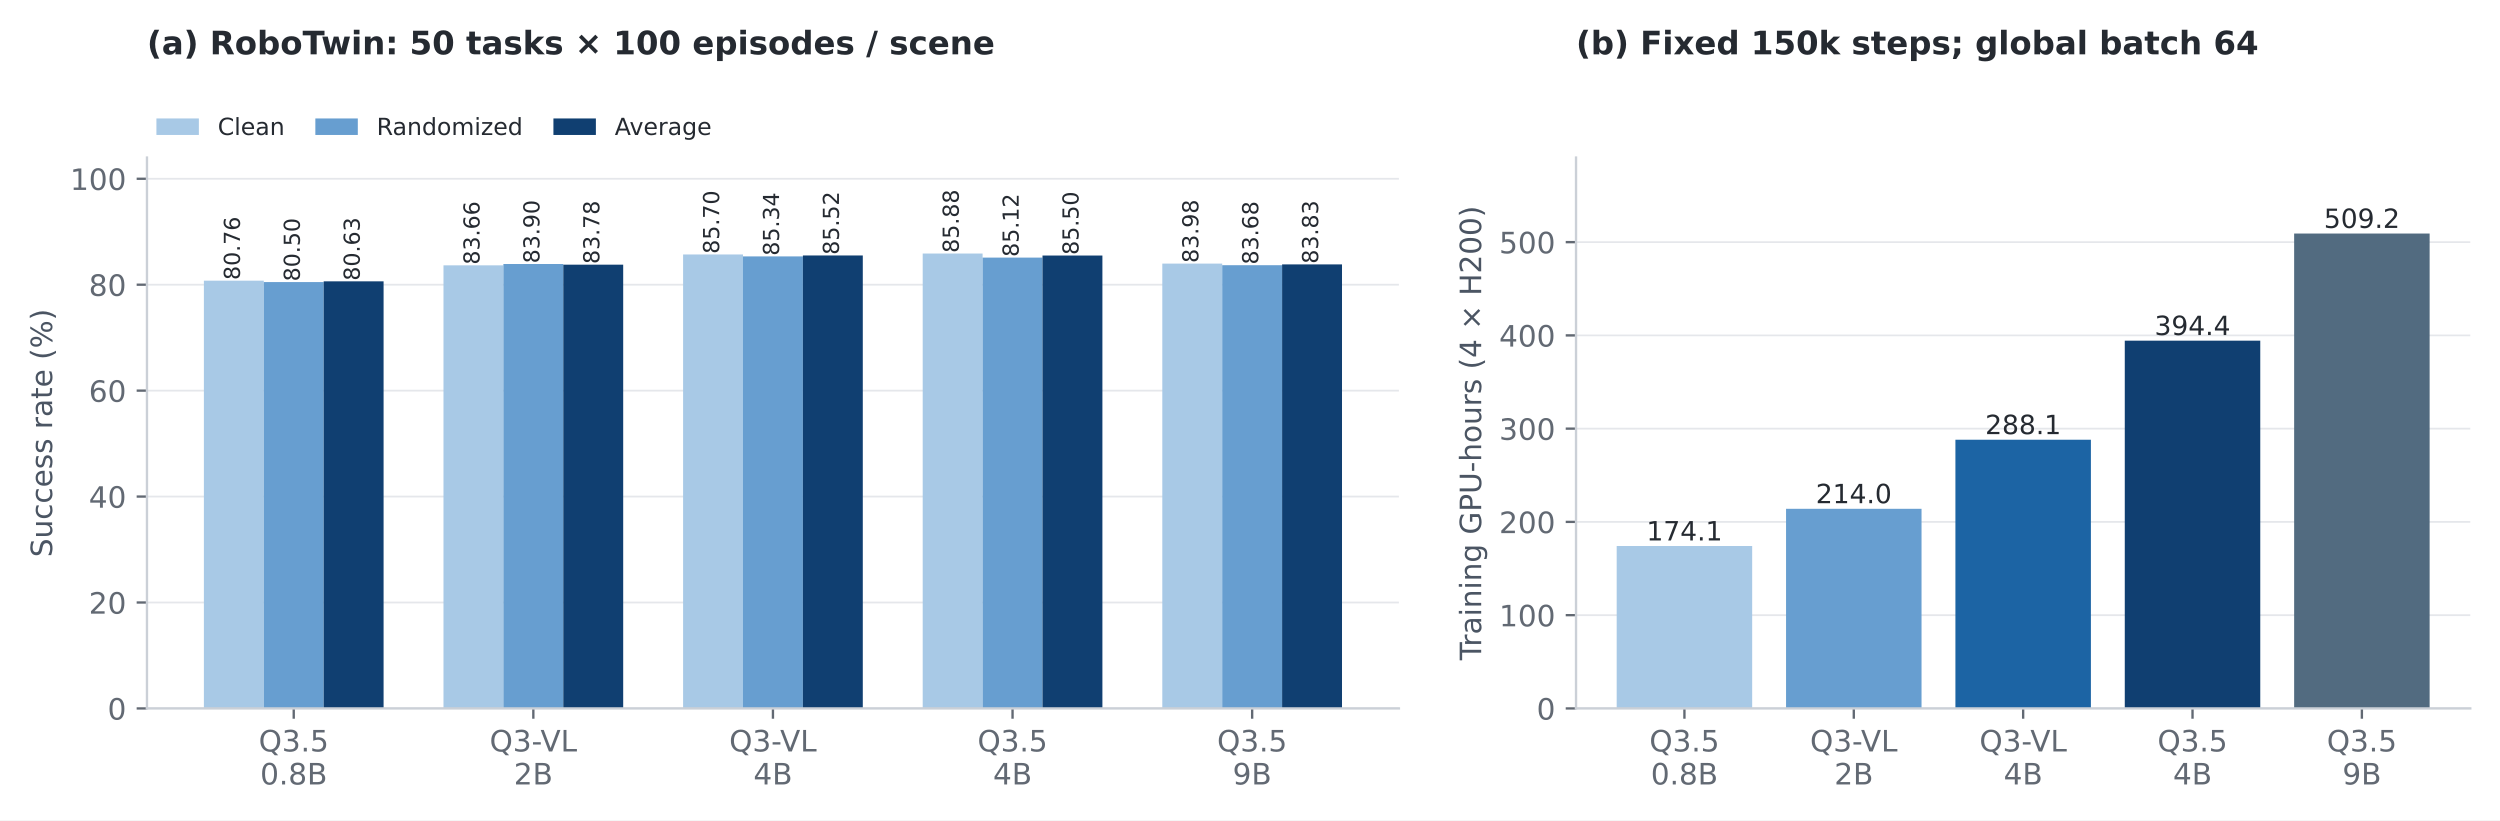
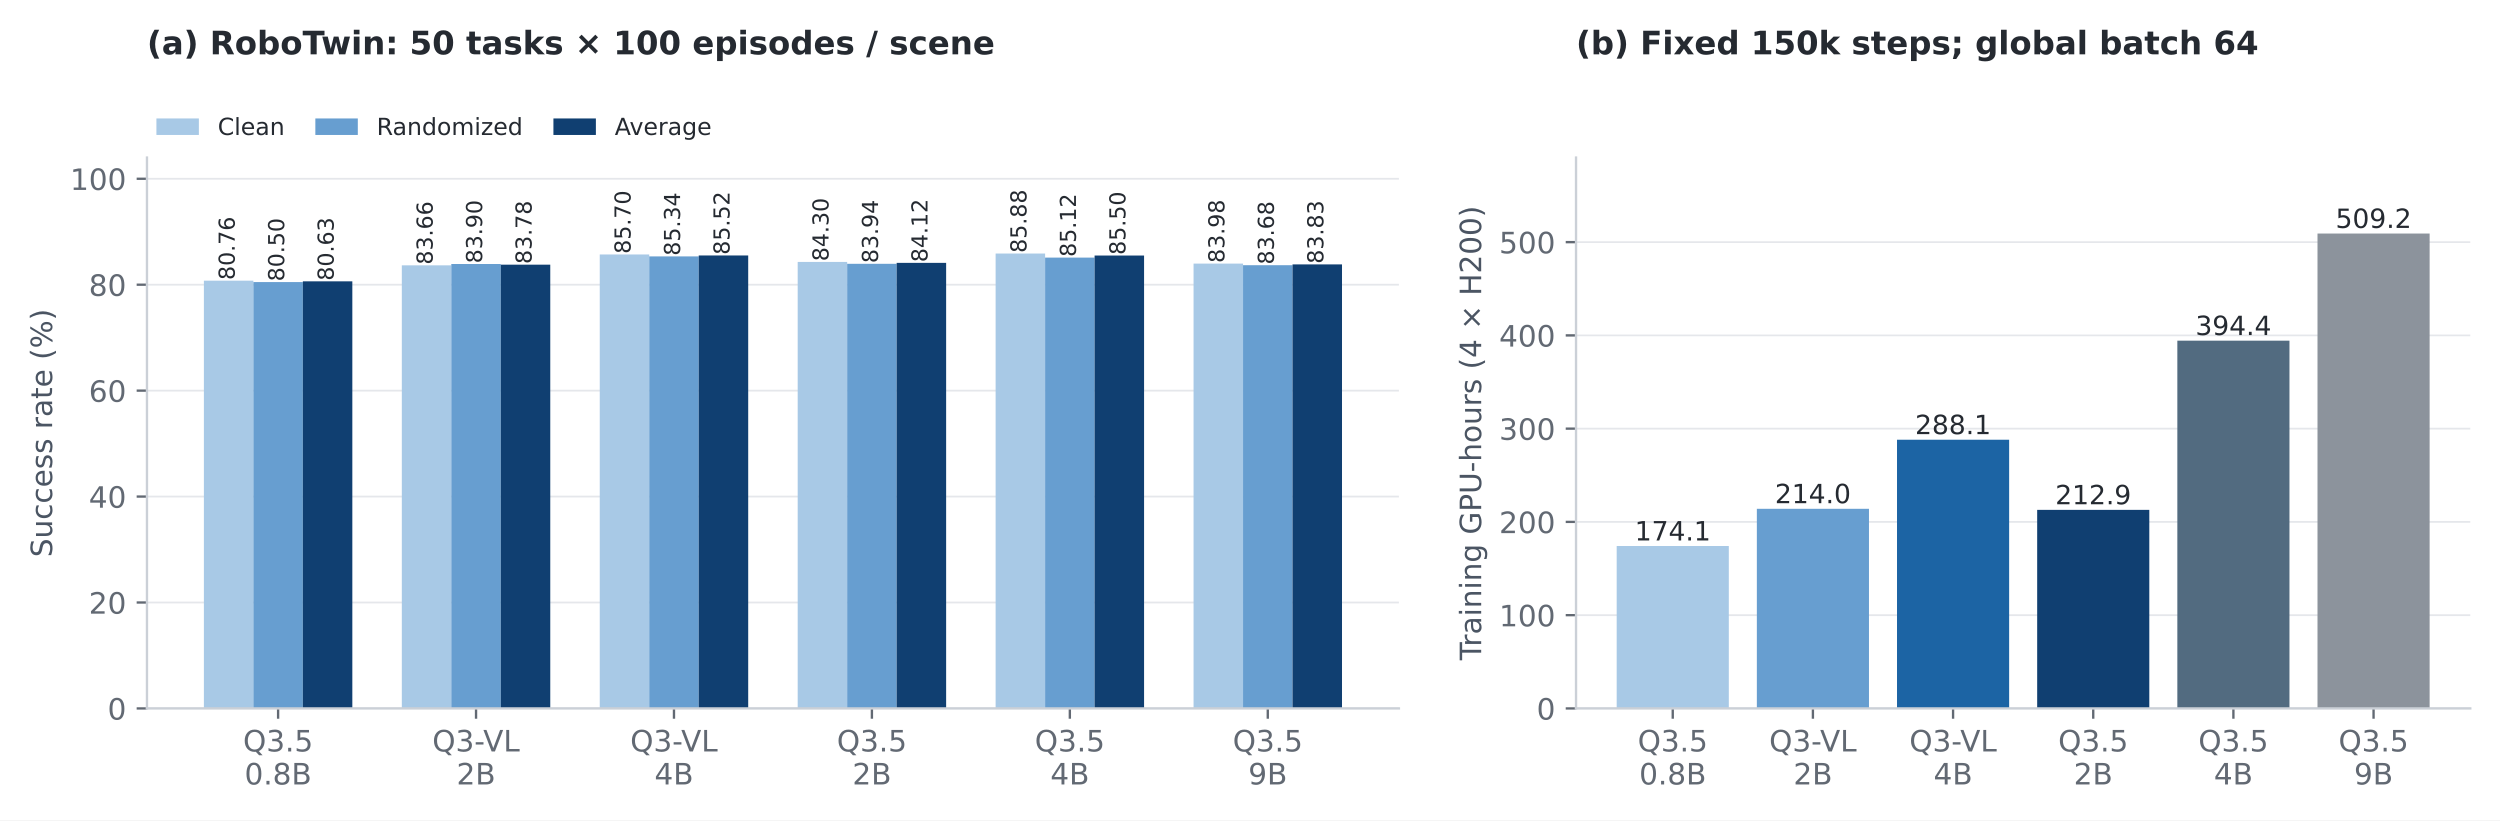
<svg xmlns="http://www.w3.org/2000/svg" xmlns:xlink="http://www.w3.org/1999/xlink" width="847.856pt" height="278.21pt" viewBox="0 0 847.856 278.21" version="1.1">
  <defs>
    <style type="text/css">*{stroke-linejoin: round; stroke-linecap: butt}</style>
  </defs>
  <g id="figure_1">
    <g id="patch_1">
-       <path d="M 0 278.21  L 847.856 278.21  L 847.856 0  L 0 0  z " style="fill: #ffffff" />
+       <path d="M 0 278.21 L 847.856 278.21 L 847.856 0 L 0 0 z " style="fill: #ffffff" />
    </g>
    <g id="axes_1">
      <g id="patch_2">
-         <path d="M 49.846 240.254  L 474.431 240.254  L 474.431 53.438  L 49.846 53.438  z " style="fill: #ffffff" />
+         <path d="M 49.846 240.254 L 474.431 240.254 L 474.431 53.438 L 49.846 53.438 z " style="fill: #ffffff" />
      </g>
      <g id="matplotlib.axis_1">
        <g id="xtick_1">
          <g id="line2d_1">
            <defs>
-               <path id="m35f624a829" d="M 0 0  L 0 3.5  " style="stroke: #626973; stroke-width: 0.8" />
+               <path id="m512ecbf3f8" d="M 0 0 L 0 3.5 " style="stroke: #626973; stroke-width: 0.8" />
            </defs>
            <g>
-               <use xlink:href="#m35f624a829" x="99.618" y="240.254" style="fill: #626973; stroke: #626973; stroke-width: 0.8" />
+               <use xlink:href="#m512ecbf3f8" x="94.318" y="240.254" style="fill: #626973; stroke: #626973; stroke-width: 0.8" />
            </g>
          </g>
          <g id="text_1">
-             <text style="font-size: 10px; font-family: 'DejaVu Sans'; fill: #626973" transform="translate(87.73005 254.8527)">Q3.5</text>
-             <text style="font-size: 10px; font-family: 'DejaVu Sans'; fill: #626973" transform="translate(88.23552 266.0505)">0.8B</text>
+             <text style="font-size: 10px; font-family: 'DejaVu Sans'; fill: #626973" transform="translate(82.43047 254.8527)">Q3.5</text>
+             <text style="font-size: 10px; font-family: 'DejaVu Sans'; fill: #626973" transform="translate(82.93594 266.0505)">0.8B</text>
          </g>
        </g>
        <g id="xtick_2">
          <g id="line2d_2">
            <g>
-               <use xlink:href="#m35f624a829" x="180.878" y="240.254" style="fill: #626973; stroke: #626973; stroke-width: 0.8" />
+               <use xlink:href="#m512ecbf3f8" x="161.446" y="240.254" style="fill: #626973; stroke: #626973; stroke-width: 0.8" />
            </g>
          </g>
          <g id="text_2">
-             <text style="font-size: 10px; font-family: 'DejaVu Sans'; fill: #626973" transform="translate(166.0442 254.8527)">Q3-VL</text>
-             <text style="font-size: 10px; font-family: 'DejaVu Sans'; fill: #626973" transform="translate(174.2661 266.0505)">2B</text>
+             <text style="font-size: 10px; font-family: 'DejaVu Sans'; fill: #626973" transform="translate(146.6124 254.8527)">Q3-VL</text>
+             <text style="font-size: 10px; font-family: 'DejaVu Sans'; fill: #626973" transform="translate(154.8343 266.0505)">2B</text>
          </g>
        </g>
        <g id="xtick_3">
          <g id="line2d_3">
            <g>
-               <use xlink:href="#m35f624a829" x="262.138" y="240.254" style="fill: #626973; stroke: #626973; stroke-width: 0.8" />
+               <use xlink:href="#m512ecbf3f8" x="228.574" y="240.254" style="fill: #626973; stroke: #626973; stroke-width: 0.8" />
            </g>
          </g>
          <g id="text_3">
-             <text style="font-size: 10px; font-family: 'DejaVu Sans'; fill: #626973" transform="translate(247.3045 254.8527)">Q3-VL</text>
-             <text style="font-size: 10px; font-family: 'DejaVu Sans'; fill: #626973" transform="translate(255.5264 266.0505)">4B</text>
+             <text style="font-size: 10px; font-family: 'DejaVu Sans'; fill: #626973" transform="translate(213.7405 254.8527)">Q3-VL</text>
+             <text style="font-size: 10px; font-family: 'DejaVu Sans'; fill: #626973" transform="translate(221.9624 266.0505)">4B</text>
          </g>
        </g>
        <g id="xtick_4">
          <g id="line2d_4">
            <g>
-               <use xlink:href="#m35f624a829" x="343.398" y="240.254" style="fill: #626973; stroke: #626973; stroke-width: 0.8" />
+               <use xlink:href="#m512ecbf3f8" x="295.702" y="240.254" style="fill: #626973; stroke: #626973; stroke-width: 0.8" />
            </g>
          </g>
          <g id="text_4">
-             <text style="font-size: 10px; font-family: 'DejaVu Sans'; fill: #626973" transform="translate(331.5109 254.8527)">Q3.5</text>
-             <text style="font-size: 10px; font-family: 'DejaVu Sans'; fill: #626973" transform="translate(336.7867 266.0505)">4B</text>
+             <text style="font-size: 10px; font-family: 'DejaVu Sans'; fill: #626973" transform="translate(283.8147 254.8527)">Q3.5</text>
+             <text style="font-size: 10px; font-family: 'DejaVu Sans'; fill: #626973" transform="translate(289.0904 266.0505)">2B</text>
          </g>
        </g>
        <g id="xtick_5">
          <g id="line2d_5">
            <g>
-               <use xlink:href="#m35f624a829" x="424.659" y="240.254" style="fill: #626973; stroke: #626973; stroke-width: 0.8" />
+               <use xlink:href="#m512ecbf3f8" x="362.83" y="240.254" style="fill: #626973; stroke: #626973; stroke-width: 0.8" />
            </g>
          </g>
          <g id="text_5">
-             <text style="font-size: 10px; font-family: 'DejaVu Sans'; fill: #626973" transform="translate(412.7712 254.8527)">Q3.5</text>
-             <text style="font-size: 10px; font-family: 'DejaVu Sans'; fill: #626973" transform="translate(418.047 266.0505)">9B</text>
+             <text style="font-size: 10px; font-family: 'DejaVu Sans'; fill: #626973" transform="translate(350.9427 254.8527)">Q3.5</text>
+             <text style="font-size: 10px; font-family: 'DejaVu Sans'; fill: #626973" transform="translate(356.2185 266.0505)">4B</text>
+           </g>
+         </g>
+         <g id="xtick_6">
+           <g id="line2d_6">
+             <g>
+               <use xlink:href="#m512ecbf3f8" x="429.958" y="240.254" style="fill: #626973; stroke: #626973; stroke-width: 0.8" />
+             </g>
+           </g>
+           <g id="text_6">
+             <text style="font-size: 10px; font-family: 'DejaVu Sans'; fill: #626973" transform="translate(418.0708 254.8527)">Q3.5</text>
+             <text style="font-size: 10px; font-family: 'DejaVu Sans'; fill: #626973" transform="translate(423.3466 266.0505)">9B</text>
          </g>
        </g>
      </g>
      <g id="matplotlib.axis_2">
        <g id="ytick_1">
-           <g id="line2d_6">
-             <path d="M 49.846 240.254  L 474.431 240.254  " clip-path="url(#p74ef1c47bb)" style="fill: none; stroke: #e5e7eb; stroke-width: 0.6; stroke-linecap: square" />
-           </g>
          <g id="line2d_7">
+             <path d="M 49.846 240.254 L 474.431 240.254 " clip-path="url(#pcbfda21215)" style="fill: none; stroke: #e5e7eb; stroke-width: 0.6; stroke-linecap: square" />
+           </g>
+           <g id="line2d_8">
            <defs>
-               <path id="me696afc1aa" d="M 0 0  L -3.5 0  " style="stroke: #626973; stroke-width: 0.8" />
+               <path id="m76bb9570cf" d="M 0 0 L -3.5 0 " style="stroke: #626973; stroke-width: 0.8" />
            </defs>
            <g>
-               <use xlink:href="#me696afc1aa" x="49.846" y="240.254" style="fill: #626973; stroke: #626973; stroke-width: 0.8" />
-             </g>
-           </g>
-           <g id="text_6">
+               <use xlink:href="#m76bb9570cf" x="49.846" y="240.254" style="fill: #626973; stroke: #626973; stroke-width: 0.8" />
+             </g>
+           </g>
+           <g id="text_7">
            <text style="font-size: 10px; font-family: 'DejaVu Sans'; text-anchor: end; fill: #626973" x="42.846" y="244.054" transform="rotate(-0 42.84562 244.0535)">0</text>
          </g>
        </g>
        <g id="ytick_2">
-           <g id="line2d_8">
-             <path d="M 49.846 204.328  L 474.431 204.328  " clip-path="url(#p74ef1c47bb)" style="fill: none; stroke: #e5e7eb; stroke-width: 0.6; stroke-linecap: square" />
-           </g>
          <g id="line2d_9">
-             <g>
-               <use xlink:href="#me696afc1aa" x="49.846" y="204.328" style="fill: #626973; stroke: #626973; stroke-width: 0.8" />
-             </g>
-           </g>
-           <g id="text_7">
+             <path d="M 49.846 204.328 L 474.431 204.328 " clip-path="url(#pcbfda21215)" style="fill: none; stroke: #e5e7eb; stroke-width: 0.6; stroke-linecap: square" />
+           </g>
+           <g id="line2d_10">
+             <g>
+               <use xlink:href="#m76bb9570cf" x="49.846" y="204.328" style="fill: #626973; stroke: #626973; stroke-width: 0.8" />
+             </g>
+           </g>
+           <g id="text_8">
            <text style="font-size: 10px; font-family: 'DejaVu Sans'; text-anchor: end; fill: #626973" x="42.846" y="208.127" transform="rotate(-0 42.84562 208.1273)">20</text>
          </g>
        </g>
        <g id="ytick_3">
-           <g id="line2d_10">
-             <path d="M 49.846 168.402  L 474.431 168.402  " clip-path="url(#p74ef1c47bb)" style="fill: none; stroke: #e5e7eb; stroke-width: 0.6; stroke-linecap: square" />
-           </g>
          <g id="line2d_11">
-             <g>
-               <use xlink:href="#me696afc1aa" x="49.846" y="168.402" style="fill: #626973; stroke: #626973; stroke-width: 0.8" />
-             </g>
-           </g>
-           <g id="text_8">
+             <path d="M 49.846 168.402 L 474.431 168.402 " clip-path="url(#pcbfda21215)" style="fill: none; stroke: #e5e7eb; stroke-width: 0.6; stroke-linecap: square" />
+           </g>
+           <g id="line2d_12">
+             <g>
+               <use xlink:href="#m76bb9570cf" x="49.846" y="168.402" style="fill: #626973; stroke: #626973; stroke-width: 0.8" />
+             </g>
+           </g>
+           <g id="text_9">
            <text style="font-size: 10px; font-family: 'DejaVu Sans'; text-anchor: end; fill: #626973" x="42.846" y="172.201" transform="rotate(-0 42.84562 172.2012)">40</text>
          </g>
        </g>
        <g id="ytick_4">
-           <g id="line2d_12">
-             <path d="M 49.846 132.476  L 474.431 132.476  " clip-path="url(#p74ef1c47bb)" style="fill: none; stroke: #e5e7eb; stroke-width: 0.6; stroke-linecap: square" />
-           </g>
          <g id="line2d_13">
-             <g>
-               <use xlink:href="#me696afc1aa" x="49.846" y="132.476" style="fill: #626973; stroke: #626973; stroke-width: 0.8" />
-             </g>
-           </g>
-           <g id="text_9">
+             <path d="M 49.846 132.476 L 474.431 132.476 " clip-path="url(#pcbfda21215)" style="fill: none; stroke: #e5e7eb; stroke-width: 0.6; stroke-linecap: square" />
+           </g>
+           <g id="line2d_14">
+             <g>
+               <use xlink:href="#m76bb9570cf" x="49.846" y="132.476" style="fill: #626973; stroke: #626973; stroke-width: 0.8" />
+             </g>
+           </g>
+           <g id="text_10">
            <text style="font-size: 10px; font-family: 'DejaVu Sans'; text-anchor: end; fill: #626973" x="42.846" y="136.275" transform="rotate(-0 42.84562 136.275)">60</text>
          </g>
        </g>
        <g id="ytick_5">
-           <g id="line2d_14">
-             <path d="M 49.846 96.55  L 474.431 96.55  " clip-path="url(#p74ef1c47bb)" style="fill: none; stroke: #e5e7eb; stroke-width: 0.6; stroke-linecap: square" />
-           </g>
          <g id="line2d_15">
-             <g>
-               <use xlink:href="#me696afc1aa" x="49.846" y="96.55" style="fill: #626973; stroke: #626973; stroke-width: 0.8" />
-             </g>
-           </g>
-           <g id="text_10">
+             <path d="M 49.846 96.55 L 474.431 96.55 " clip-path="url(#pcbfda21215)" style="fill: none; stroke: #e5e7eb; stroke-width: 0.6; stroke-linecap: square" />
+           </g>
+           <g id="line2d_16">
+             <g>
+               <use xlink:href="#m76bb9570cf" x="49.846" y="96.55" style="fill: #626973; stroke: #626973; stroke-width: 0.8" />
+             </g>
+           </g>
+           <g id="text_11">
            <text style="font-size: 10px; font-family: 'DejaVu Sans'; text-anchor: end; fill: #626973" x="42.846" y="100.349" transform="rotate(-0 42.84562 100.3489)">80</text>
          </g>
        </g>
        <g id="ytick_6">
-           <g id="line2d_16">
-             <path d="M 49.846 60.624  L 474.431 60.624  " clip-path="url(#p74ef1c47bb)" style="fill: none; stroke: #e5e7eb; stroke-width: 0.6; stroke-linecap: square" />
-           </g>
          <g id="line2d_17">
-             <g>
-               <use xlink:href="#me696afc1aa" x="49.846" y="60.624" style="fill: #626973; stroke: #626973; stroke-width: 0.8" />
-             </g>
-           </g>
-           <g id="text_11">
+             <path d="M 49.846 60.624 L 474.431 60.624 " clip-path="url(#pcbfda21215)" style="fill: none; stroke: #e5e7eb; stroke-width: 0.6; stroke-linecap: square" />
+           </g>
+           <g id="line2d_18">
+             <g>
+               <use xlink:href="#m76bb9570cf" x="49.846" y="60.624" style="fill: #626973; stroke: #626973; stroke-width: 0.8" />
+             </g>
+           </g>
+           <g id="text_12">
            <text style="font-size: 10px; font-family: 'DejaVu Sans'; text-anchor: end; fill: #626973" x="42.846" y="64.423" transform="rotate(-0 42.84562 64.42273)">100</text>
          </g>
        </g>
-         <g id="text_12">
+         <g id="text_13">
          <text style="font-size: 10px; font-family: 'DejaVu Sans'; text-anchor: middle; fill: #4b5563" x="17.678" y="146.846" transform="rotate(-90 17.67844 146.8463)">Success rate (%)</text>
        </g>
      </g>
      <g id="patch_3">
-         <path d="M 69.145 240.254  L 89.46 240.254  L 89.46 95.184  L 69.145 95.184  z " clip-path="url(#p74ef1c47bb)" style="fill: #a8c9e6" />
+         <path d="M 69.145 240.254 L 85.927 240.254 L 85.927 95.184 L 69.145 95.184 z " clip-path="url(#pcbfda21215)" style="fill: #a8c9e6" />
      </g>
      <g id="patch_4">
-         <path d="M 150.405 240.254  L 170.72 240.254  L 170.72 89.975  L 150.405 89.975  z " clip-path="url(#p74ef1c47bb)" style="fill: #a8c9e6" />
+         <path d="M 136.273 240.254 L 153.055 240.254 L 153.055 89.975 L 136.273 89.975 z " clip-path="url(#pcbfda21215)" style="fill: #a8c9e6" />
      </g>
      <g id="patch_5">
-         <path d="M 231.666 240.254  L 251.981 240.254  L 251.981 86.311  L 231.666 86.311  z " clip-path="url(#p74ef1c47bb)" style="fill: #a8c9e6" />
+         <path d="M 203.401 240.254 L 220.183 240.254 L 220.183 86.311 L 203.401 86.311 z " clip-path="url(#pcbfda21215)" style="fill: #a8c9e6" />
      </g>
      <g id="patch_6">
-         <path d="M 312.926 240.254  L 333.241 240.254  L 333.241 85.987  L 312.926 85.987  z " clip-path="url(#p74ef1c47bb)" style="fill: #a8c9e6" />
+         <path d="M 270.529 240.254 L 287.311 240.254 L 287.311 88.826 L 270.529 88.826 z " clip-path="url(#pcbfda21215)" style="fill: #a8c9e6" />
      </g>
      <g id="patch_7">
-         <path d="M 394.186 240.254  L 414.501 240.254  L 414.501 89.4  L 394.186 89.4  z " clip-path="url(#p74ef1c47bb)" style="fill: #a8c9e6" />
+         <path d="M 337.657 240.254 L 354.439 240.254 L 354.439 85.987 L 337.657 85.987 z " clip-path="url(#pcbfda21215)" style="fill: #a8c9e6" />
      </g>
      <g id="patch_8">
-         <path d="M 89.46 240.254  L 109.775 240.254  L 109.775 95.652  L 89.46 95.652  z " clip-path="url(#p74ef1c47bb)" style="fill: #679ed0" />
+         <path d="M 404.785 240.254 L 421.567 240.254 L 421.567 89.4 L 404.785 89.4 z " clip-path="url(#pcbfda21215)" style="fill: #a8c9e6" />
      </g>
      <g id="patch_9">
-         <path d="M 170.72 240.254  L 191.035 240.254  L 191.035 89.544  L 170.72 89.544  z " clip-path="url(#p74ef1c47bb)" style="fill: #679ed0" />
+         <path d="M 85.927 240.254 L 102.709 240.254 L 102.709 95.652 L 85.927 95.652 z " clip-path="url(#pcbfda21215)" style="fill: #679ed0" />
      </g>
      <g id="patch_10">
-         <path d="M 251.981 240.254  L 272.296 240.254  L 272.296 86.957  L 251.981 86.957  z " clip-path="url(#p74ef1c47bb)" style="fill: #679ed0" />
+         <path d="M 153.055 240.254 L 169.837 240.254 L 169.837 89.544 L 153.055 89.544 z " clip-path="url(#pcbfda21215)" style="fill: #679ed0" />
      </g>
      <g id="patch_11">
-         <path d="M 333.241 240.254  L 353.556 240.254  L 353.556 87.353  L 333.241 87.353  z " clip-path="url(#p74ef1c47bb)" style="fill: #679ed0" />
+         <path d="M 220.183 240.254 L 236.965 240.254 L 236.965 86.957 L 220.183 86.957 z " clip-path="url(#pcbfda21215)" style="fill: #679ed0" />
      </g>
      <g id="patch_12">
-         <path d="M 414.501 240.254  L 434.816 240.254  L 434.816 89.939  L 414.501 89.939  z " clip-path="url(#p74ef1c47bb)" style="fill: #679ed0" />
+         <path d="M 287.311 240.254 L 304.093 240.254 L 304.093 89.472 L 287.311 89.472 z " clip-path="url(#pcbfda21215)" style="fill: #679ed0" />
      </g>
      <g id="patch_13">
-         <path d="M 109.775 240.254  L 130.09 240.254  L 130.09 95.418  L 109.775 95.418  z " clip-path="url(#p74ef1c47bb)" style="fill: #103f71" />
+         <path d="M 354.439 240.254 L 371.221 240.254 L 371.221 87.353 L 354.439 87.353 z " clip-path="url(#pcbfda21215)" style="fill: #679ed0" />
      </g>
      <g id="patch_14">
-         <path d="M 191.035 240.254  L 211.35 240.254  L 211.35 89.76  L 191.035 89.76  z " clip-path="url(#p74ef1c47bb)" style="fill: #103f71" />
+         <path d="M 421.567 240.254 L 438.349 240.254 L 438.349 89.939 L 421.567 89.939 z " clip-path="url(#pcbfda21215)" style="fill: #679ed0" />
      </g>
      <g id="patch_15">
-         <path d="M 272.296 240.254  L 292.611 240.254  L 292.611 86.634  L 272.296 86.634  z " clip-path="url(#p74ef1c47bb)" style="fill: #103f71" />
+         <path d="M 102.709 240.254 L 119.491 240.254 L 119.491 95.418 L 102.709 95.418 z " clip-path="url(#pcbfda21215)" style="fill: #103f71" />
      </g>
      <g id="patch_16">
-         <path d="M 353.556 240.254  L 373.871 240.254  L 373.871 86.67  L 353.556 86.67  z " clip-path="url(#p74ef1c47bb)" style="fill: #103f71" />
+         <path d="M 169.837 240.254 L 186.619 240.254 L 186.619 89.76 L 169.837 89.76 z " clip-path="url(#pcbfda21215)" style="fill: #103f71" />
      </g>
      <g id="patch_17">
-         <path d="M 434.816 240.254  L 455.131 240.254  L 455.131 89.67  L 434.816 89.67  z " clip-path="url(#p74ef1c47bb)" style="fill: #103f71" />
+         <path d="M 236.965 240.254 L 253.747 240.254 L 253.747 86.634 L 236.965 86.634 z " clip-path="url(#pcbfda21215)" style="fill: #103f71" />
      </g>
      <g id="patch_18">
-         <path d="M 49.846 240.254  L 49.846 53.438  " style="fill: none; stroke: #cbd0d7; stroke-width: 0.8; stroke-linejoin: miter; stroke-linecap: square" />
+         <path d="M 304.093 240.254 L 320.875 240.254 L 320.875 89.149 L 304.093 89.149 z " clip-path="url(#pcbfda21215)" style="fill: #103f71" />
      </g>
      <g id="patch_19">
-         <path d="M 49.846 240.254  L 474.431 240.254  " style="fill: none; stroke: #cbd0d7; stroke-width: 0.8; stroke-linejoin: miter; stroke-linecap: square" />
-       </g>
-       <g id="text_13">
-         <text style="font-size: 7.5px; font-family: 'DejaVu Sans'; fill: #252a31" transform="translate(81.37201 94.94793) rotate(-90)">80.76</text>
+         <path d="M 371.221 240.254 L 388.003 240.254 L 388.003 86.67 L 371.221 86.67 z " clip-path="url(#pcbfda21215)" style="fill: #103f71" />
+       </g>
+       <g id="patch_20">
+         <path d="M 438.349 240.254 L 455.131 240.254 L 455.131 89.67 L 438.349 89.67 z " clip-path="url(#pcbfda21215)" style="fill: #103f71" />
+       </g>
+       <g id="patch_21">
+         <path d="M 49.846 240.254 L 49.846 53.438 " style="fill: none; stroke: #cbd0d7; stroke-width: 0.8; stroke-linejoin: miter; stroke-linecap: square" />
+       </g>
+       <g id="patch_22">
+         <path d="M 49.846 240.254 L 474.431 240.254 " style="fill: none; stroke: #cbd0d7; stroke-width: 0.8; stroke-linejoin: miter; stroke-linecap: square" />
      </g>
      <g id="text_14">
-         <text style="font-size: 7.5px; font-family: 'DejaVu Sans'; fill: #252a31" transform="translate(162.6323 89.73864) rotate(-90)">83.66</text>
+         <text style="font-size: 7.5px; font-family: 'DejaVu Sans'; fill: #252a31" transform="translate(79.60548 94.94793) rotate(-90)">80.76</text>
      </g>
      <g id="text_15">
-         <text style="font-size: 7.5px; font-family: 'DejaVu Sans'; fill: #252a31" transform="translate(243.8926 86.07417) rotate(-90)">85.70</text>
+         <text style="font-size: 7.5px; font-family: 'DejaVu Sans'; fill: #252a31" transform="translate(146.7335 89.73864) rotate(-90)">83.66</text>
      </g>
      <g id="text_16">
-         <text style="font-size: 7.5px; font-family: 'DejaVu Sans'; fill: #252a31" transform="translate(325.1529 85.75083) rotate(-90)">85.88</text>
+         <text style="font-size: 7.5px; font-family: 'DejaVu Sans'; fill: #252a31" transform="translate(213.8616 86.07417) rotate(-90)">85.70</text>
      </g>
      <g id="text_17">
-         <text style="font-size: 7.5px; font-family: 'DejaVu Sans'; fill: #252a31" transform="translate(406.4132 89.16382) rotate(-90)">83.98</text>
+         <text style="font-size: 7.5px; font-family: 'DejaVu Sans'; fill: #252a31" transform="translate(280.9897 88.589) rotate(-90)">84.30</text>
      </g>
      <g id="text_18">
-         <text style="font-size: 7.5px; font-family: 'DejaVu Sans'; fill: #252a31" transform="translate(101.6871 95.41497) rotate(-90)">80.50</text>
+         <text style="font-size: 7.5px; font-family: 'DejaVu Sans'; fill: #252a31" transform="translate(348.1177 85.75083) rotate(-90)">85.88</text>
      </g>
      <g id="text_19">
-         <text style="font-size: 7.5px; font-family: 'DejaVu Sans'; fill: #252a31" transform="translate(182.9474 89.30752) rotate(-90)">83.90</text>
+         <text style="font-size: 7.5px; font-family: 'DejaVu Sans'; fill: #252a31" transform="translate(415.2458 89.16382) rotate(-90)">83.98</text>
      </g>
      <g id="text_20">
-         <text style="font-size: 7.5px; font-family: 'DejaVu Sans'; fill: #252a31" transform="translate(264.2077 86.72084) rotate(-90)">85.34</text>
+         <text style="font-size: 7.5px; font-family: 'DejaVu Sans'; fill: #252a31" transform="translate(96.3875 95.41497) rotate(-90)">80.50</text>
      </g>
      <g id="text_21">
-         <text style="font-size: 7.5px; font-family: 'DejaVu Sans'; fill: #252a31" transform="translate(345.4679 87.11603) rotate(-90)">85.12</text>
+         <text style="font-size: 7.5px; font-family: 'DejaVu Sans'; fill: #252a31" transform="translate(163.5156 89.30752) rotate(-90)">83.90</text>
      </g>
      <g id="text_22">
-         <text style="font-size: 7.5px; font-family: 'DejaVu Sans'; fill: #252a31" transform="translate(426.7282 89.70271) rotate(-90)">83.68</text>
+         <text style="font-size: 7.5px; font-family: 'DejaVu Sans'; fill: #252a31" transform="translate(230.6436 86.72084) rotate(-90)">85.34</text>
      </g>
      <g id="text_23">
-         <text style="font-size: 7.5px; font-family: 'DejaVu Sans'; fill: #252a31" transform="translate(122.0022 95.18145) rotate(-90)">80.63</text>
+         <text style="font-size: 7.5px; font-family: 'DejaVu Sans'; fill: #252a31" transform="translate(297.7717 89.23567) rotate(-90)">83.94</text>
      </g>
      <g id="text_24">
-         <text style="font-size: 7.5px; font-family: 'DejaVu Sans'; fill: #252a31" transform="translate(203.2624 89.52308) rotate(-90)">83.78</text>
+         <text style="font-size: 7.5px; font-family: 'DejaVu Sans'; fill: #252a31" transform="translate(364.8998 87.11603) rotate(-90)">85.12</text>
      </g>
      <g id="text_25">
-         <text style="font-size: 7.5px; font-family: 'DejaVu Sans'; fill: #252a31" transform="translate(284.5227 86.3975) rotate(-90)">85.52</text>
+         <text style="font-size: 7.5px; font-family: 'DejaVu Sans'; fill: #252a31" transform="translate(432.0278 89.70271) rotate(-90)">83.68</text>
      </g>
      <g id="text_26">
-         <text style="font-size: 7.5px; font-family: 'DejaVu Sans'; fill: #252a31" transform="translate(365.783 86.43343) rotate(-90)">85.50</text>
+         <text style="font-size: 7.5px; font-family: 'DejaVu Sans'; fill: #252a31" transform="translate(113.1695 95.18145) rotate(-90)">80.63</text>
      </g>
      <g id="text_27">
-         <text style="font-size: 7.5px; font-family: 'DejaVu Sans'; fill: #252a31" transform="translate(447.0433 89.43327) rotate(-90)">83.83</text>
+         <text style="font-size: 7.5px; font-family: 'DejaVu Sans'; fill: #252a31" transform="translate(180.2976 89.52308) rotate(-90)">83.78</text>
      </g>
      <g id="text_28">
+         <text style="font-size: 7.5px; font-family: 'DejaVu Sans'; fill: #252a31" transform="translate(247.4256 86.3975) rotate(-90)">85.52</text>
+       </g>
+       <g id="text_29">
+         <text style="font-size: 7.5px; font-family: 'DejaVu Sans'; fill: #252a31" transform="translate(314.5537 88.91234) rotate(-90)">84.12</text>
+       </g>
+       <g id="text_30">
+         <text style="font-size: 7.5px; font-family: 'DejaVu Sans'; fill: #252a31" transform="translate(381.6818 86.43343) rotate(-90)">85.50</text>
+       </g>
+       <g id="text_31">
+         <text style="font-size: 7.5px; font-family: 'DejaVu Sans'; fill: #252a31" transform="translate(448.8098 89.43327) rotate(-90)">83.83</text>
+       </g>
+       <g id="text_32">
        <text style="font-weight: 700; font-size: 11px; font-family: 'DejaVu Sans'; text-anchor: start; fill: #252a31" x="49.846" y="18.438" transform="rotate(-0 49.84562 18.43828)">(a) RoboTwin: 50 tasks × 100 episodes / scene</text>
      </g>
      <g id="legend_1">
-         <g id="patch_20">
-           <path d="M 53.046 45.772  L 67.446 45.772  L 67.446 40.172  L 53.046 40.172  z " style="fill: #a8c9e6" />
-         </g>
-         <g id="text_29">
+         <g id="patch_23">
+           <path d="M 53.046 45.772 L 67.446 45.772 L 67.446 40.172 L 53.046 40.172 z " style="fill: #a8c9e6" />
+         </g>
+         <g id="text_33">
          <text style="font-size: 8px; font-family: 'DejaVu Sans'; text-anchor: start; fill: #252a31" x="73.846" y="45.772" transform="rotate(-0 73.84562 45.77229)">Clean</text>
        </g>
-         <g id="patch_21">
-           <path d="M 106.949 45.772  L 121.349 45.772  L 121.349 40.172  L 106.949 40.172  z " style="fill: #679ed0" />
-         </g>
-         <g id="text_30">
+         <g id="patch_24">
+           <path d="M 106.949 45.772 L 121.349 45.772 L 121.349 40.172 L 106.949 40.172 z " style="fill: #679ed0" />
+         </g>
+         <g id="text_34">
          <text style="font-size: 8px; font-family: 'DejaVu Sans'; text-anchor: start; fill: #252a31" x="127.749" y="45.772" transform="rotate(-0 127.7494 45.77229)">Randomized</text>
        </g>
-         <g id="patch_22">
-           <path d="M 187.689 45.772  L 202.089 45.772  L 202.089 40.172  L 187.689 40.172  z " style="fill: #103f71" />
-         </g>
-         <g id="text_31">
+         <g id="patch_25">
+           <path d="M 187.689 45.772 L 202.089 45.772 L 202.089 40.172 L 187.689 40.172 z " style="fill: #103f71" />
+         </g>
+         <g id="text_35">
          <text style="font-size: 8px; font-family: 'DejaVu Sans'; text-anchor: start; fill: #252a31" x="208.489" y="45.772" transform="rotate(-0 208.4894 45.77229)">Average</text>
        </g>
      </g>
    </g>
    <g id="axes_2">
-       <g id="patch_23">
-         <path d="M 534.501 240.254  L 837.776 240.254  L 837.776 53.438  L 534.501 53.438  z " style="fill: #ffffff" />
+       <g id="patch_26">
+         <path d="M 534.501 240.254 L 837.776 240.254 L 837.776 53.438 L 534.501 53.438 z " style="fill: #ffffff" />
      </g>
      <g id="matplotlib.axis_3">
-         <g id="xtick_6">
-           <g id="line2d_18">
-             <g>
-               <use xlink:href="#m35f624a829" x="571.261" y="240.254" style="fill: #626973; stroke: #626973; stroke-width: 0.8" />
-             </g>
-           </g>
-           <g id="text_32">
-             <text style="font-size: 10px; font-family: 'DejaVu Sans'; fill: #626973" transform="translate(559.3737 254.8527)">Q3.5</text>
-             <text style="font-size: 10px; font-family: 'DejaVu Sans'; fill: #626973" transform="translate(559.8792 266.0505)">0.8B</text>
-           </g>
-         </g>
        <g id="xtick_7">
          <g id="line2d_19">
            <g>
-               <use xlink:href="#m35f624a829" x="628.7" y="240.254" style="fill: #626973; stroke: #626973; stroke-width: 0.8" />
-             </g>
-           </g>
-           <g id="text_33">
-             <text style="font-size: 10px; font-family: 'DejaVu Sans'; fill: #626973" transform="translate(613.8661 254.8527)">Q3-VL</text>
-             <text style="font-size: 10px; font-family: 'DejaVu Sans'; fill: #626973" transform="translate(622.088 266.0505)">2B</text>
+               <use xlink:href="#m512ecbf3f8" x="567.3" y="240.254" style="fill: #626973; stroke: #626973; stroke-width: 0.8" />
+             </g>
+           </g>
+           <g id="text_36">
+             <text style="font-size: 10px; font-family: 'DejaVu Sans'; fill: #626973" transform="translate(555.4125 254.8527)">Q3.5</text>
+             <text style="font-size: 10px; font-family: 'DejaVu Sans'; fill: #626973" transform="translate(555.9179 266.0505)">0.8B</text>
          </g>
        </g>
        <g id="xtick_8">
          <g id="line2d_20">
            <g>
-               <use xlink:href="#m35f624a829" x="686.138" y="240.254" style="fill: #626973; stroke: #626973; stroke-width: 0.8" />
-             </g>
-           </g>
-           <g id="text_34">
-             <text style="font-size: 10px; font-family: 'DejaVu Sans'; fill: #626973" transform="translate(671.3045 254.8527)">Q3-VL</text>
-             <text style="font-size: 10px; font-family: 'DejaVu Sans'; fill: #626973" transform="translate(679.5264 266.0505)">4B</text>
+               <use xlink:href="#m512ecbf3f8" x="614.835" y="240.254" style="fill: #626973; stroke: #626973; stroke-width: 0.8" />
+             </g>
+           </g>
+           <g id="text_37">
+             <text style="font-size: 10px; font-family: 'DejaVu Sans'; fill: #626973" transform="translate(600.0016 254.8527)">Q3-VL</text>
+             <text style="font-size: 10px; font-family: 'DejaVu Sans'; fill: #626973" transform="translate(608.2235 266.0505)">2B</text>
          </g>
        </g>
        <g id="xtick_9">
          <g id="line2d_21">
            <g>
-               <use xlink:href="#m35f624a829" x="743.577" y="240.254" style="fill: #626973; stroke: #626973; stroke-width: 0.8" />
-             </g>
-           </g>
-           <g id="text_35">
-             <text style="font-size: 10px; font-family: 'DejaVu Sans'; fill: #626973" transform="translate(731.6891 254.8527)">Q3.5</text>
-             <text style="font-size: 10px; font-family: 'DejaVu Sans'; fill: #626973" transform="translate(736.9649 266.0505)">4B</text>
+               <use xlink:href="#m512ecbf3f8" x="662.37" y="240.254" style="fill: #626973; stroke: #626973; stroke-width: 0.8" />
+             </g>
+           </g>
+           <g id="text_38">
+             <text style="font-size: 10px; font-family: 'DejaVu Sans'; fill: #626973" transform="translate(647.5369 254.8527)">Q3-VL</text>
+             <text style="font-size: 10px; font-family: 'DejaVu Sans'; fill: #626973" transform="translate(655.7588 266.0505)">4B</text>
          </g>
        </g>
        <g id="xtick_10">
          <g id="line2d_22">
            <g>
-               <use xlink:href="#m35f624a829" x="801.015" y="240.254" style="fill: #626973; stroke: #626973; stroke-width: 0.8" />
-             </g>
-           </g>
-           <g id="text_36">
-             <text style="font-size: 10px; font-family: 'DejaVu Sans'; fill: #626973" transform="translate(789.1275 254.8527)">Q3.5</text>
-             <text style="font-size: 10px; font-family: 'DejaVu Sans'; fill: #626973" transform="translate(794.4033 266.0505)">9B</text>
+               <use xlink:href="#m512ecbf3f8" x="709.906" y="240.254" style="fill: #626973; stroke: #626973; stroke-width: 0.8" />
+             </g>
+           </g>
+           <g id="text_39">
+             <text style="font-size: 10px; font-family: 'DejaVu Sans'; fill: #626973" transform="translate(698.0183 254.8527)">Q3.5</text>
+             <text style="font-size: 10px; font-family: 'DejaVu Sans'; fill: #626973" transform="translate(703.294 266.0505)">2B</text>
+           </g>
+         </g>
+         <g id="xtick_11">
+           <g id="line2d_23">
+             <g>
+               <use xlink:href="#m512ecbf3f8" x="757.441" y="240.254" style="fill: #626973; stroke: #626973; stroke-width: 0.8" />
+             </g>
+           </g>
+           <g id="text_40">
+             <text style="font-size: 10px; font-family: 'DejaVu Sans'; fill: #626973" transform="translate(745.5535 254.8527)">Q3.5</text>
+             <text style="font-size: 10px; font-family: 'DejaVu Sans'; fill: #626973" transform="translate(750.8293 266.0505)">4B</text>
+           </g>
+         </g>
+         <g id="xtick_12">
+           <g id="line2d_24">
+             <g>
+               <use xlink:href="#m512ecbf3f8" x="804.976" y="240.254" style="fill: #626973; stroke: #626973; stroke-width: 0.8" />
+             </g>
+           </g>
+           <g id="text_41">
+             <text style="font-size: 10px; font-family: 'DejaVu Sans'; fill: #626973" transform="translate(793.0888 254.8527)">Q3.5</text>
+             <text style="font-size: 10px; font-family: 'DejaVu Sans'; fill: #626973" transform="translate(798.3646 266.0505)">9B</text>
          </g>
        </g>
      </g>
      <g id="matplotlib.axis_4">
        <g id="ytick_7">
-           <g id="line2d_23">
-             <path d="M 534.501 240.254  L 837.776 240.254  " clip-path="url(#p21d75b6fd4)" style="fill: none; stroke: #e5e7eb; stroke-width: 0.6; stroke-linecap: square" />
-           </g>
-           <g id="line2d_24">
-             <g>
-               <use xlink:href="#me696afc1aa" x="534.501" y="240.254" style="fill: #626973; stroke: #626973; stroke-width: 0.8" />
-             </g>
-           </g>
-           <g id="text_37">
+           <g id="line2d_25">
+             <path d="M 534.501 240.254 L 837.776 240.254 " clip-path="url(#pa881290596)" style="fill: none; stroke: #e5e7eb; stroke-width: 0.6; stroke-linecap: square" />
+           </g>
+           <g id="line2d_26">
+             <g>
+               <use xlink:href="#m76bb9570cf" x="534.501" y="240.254" style="fill: #626973; stroke: #626973; stroke-width: 0.8" />
+             </g>
+           </g>
+           <g id="text_42">
            <text style="font-size: 10px; font-family: 'DejaVu Sans'; text-anchor: end; fill: #626973" x="527.501" y="244.054" transform="rotate(-0 527.5006 244.0535)">0</text>
          </g>
        </g>
        <g id="ytick_8">
-           <g id="line2d_25">
-             <path d="M 534.501 208.627  L 837.776 208.627  " clip-path="url(#p21d75b6fd4)" style="fill: none; stroke: #e5e7eb; stroke-width: 0.6; stroke-linecap: square" />
-           </g>
-           <g id="line2d_26">
-             <g>
-               <use xlink:href="#me696afc1aa" x="534.501" y="208.627" style="fill: #626973; stroke: #626973; stroke-width: 0.8" />
-             </g>
-           </g>
-           <g id="text_38">
+           <g id="line2d_27">
+             <path d="M 534.501 208.627 L 837.776 208.627 " clip-path="url(#pa881290596)" style="fill: none; stroke: #e5e7eb; stroke-width: 0.6; stroke-linecap: square" />
+           </g>
+           <g id="line2d_28">
+             <g>
+               <use xlink:href="#m76bb9570cf" x="534.501" y="208.627" style="fill: #626973; stroke: #626973; stroke-width: 0.8" />
+             </g>
+           </g>
+           <g id="text_43">
            <text style="font-size: 10px; font-family: 'DejaVu Sans'; text-anchor: end; fill: #626973" x="527.501" y="212.426" transform="rotate(-0 527.5006 212.4262)">100</text>
          </g>
        </g>
        <g id="ytick_9">
-           <g id="line2d_27">
-             <path d="M 534.501 177  L 837.776 177  " clip-path="url(#p21d75b6fd4)" style="fill: none; stroke: #e5e7eb; stroke-width: 0.6; stroke-linecap: square" />
-           </g>
-           <g id="line2d_28">
-             <g>
-               <use xlink:href="#me696afc1aa" x="534.501" y="177" style="fill: #626973; stroke: #626973; stroke-width: 0.8" />
-             </g>
-           </g>
-           <g id="text_39">
+           <g id="line2d_29">
+             <path d="M 534.501 177 L 837.776 177 " clip-path="url(#pa881290596)" style="fill: none; stroke: #e5e7eb; stroke-width: 0.6; stroke-linecap: square" />
+           </g>
+           <g id="line2d_30">
+             <g>
+               <use xlink:href="#m76bb9570cf" x="534.501" y="177" style="fill: #626973; stroke: #626973; stroke-width: 0.8" />
+             </g>
+           </g>
+           <g id="text_44">
            <text style="font-size: 10px; font-family: 'DejaVu Sans'; text-anchor: end; fill: #626973" x="527.501" y="180.799" transform="rotate(-0 527.5006 180.7989)">200</text>
          </g>
        </g>
        <g id="ytick_10">
-           <g id="line2d_29">
-             <path d="M 534.501 145.372  L 837.776 145.372  " clip-path="url(#p21d75b6fd4)" style="fill: none; stroke: #e5e7eb; stroke-width: 0.6; stroke-linecap: square" />
-           </g>
-           <g id="line2d_30">
-             <g>
-               <use xlink:href="#me696afc1aa" x="534.501" y="145.372" style="fill: #626973; stroke: #626973; stroke-width: 0.8" />
-             </g>
-           </g>
-           <g id="text_40">
+           <g id="line2d_31">
+             <path d="M 534.501 145.372 L 837.776 145.372 " clip-path="url(#pa881290596)" style="fill: none; stroke: #e5e7eb; stroke-width: 0.6; stroke-linecap: square" />
+           </g>
+           <g id="line2d_32">
+             <g>
+               <use xlink:href="#m76bb9570cf" x="534.501" y="145.372" style="fill: #626973; stroke: #626973; stroke-width: 0.8" />
+             </g>
+           </g>
+           <g id="text_45">
            <text style="font-size: 10px; font-family: 'DejaVu Sans'; text-anchor: end; fill: #626973" x="527.501" y="149.172" transform="rotate(-0 527.5006 149.1716)">300</text>
          </g>
        </g>
        <g id="ytick_11">
-           <g id="line2d_31">
-             <path d="M 534.501 113.745  L 837.776 113.745  " clip-path="url(#p21d75b6fd4)" style="fill: none; stroke: #e5e7eb; stroke-width: 0.6; stroke-linecap: square" />
-           </g>
-           <g id="line2d_32">
-             <g>
-               <use xlink:href="#me696afc1aa" x="534.501" y="113.745" style="fill: #626973; stroke: #626973; stroke-width: 0.8" />
-             </g>
-           </g>
-           <g id="text_41">
+           <g id="line2d_33">
+             <path d="M 534.501 113.745 L 837.776 113.745 " clip-path="url(#pa881290596)" style="fill: none; stroke: #e5e7eb; stroke-width: 0.6; stroke-linecap: square" />
+           </g>
+           <g id="line2d_34">
+             <g>
+               <use xlink:href="#m76bb9570cf" x="534.501" y="113.745" style="fill: #626973; stroke: #626973; stroke-width: 0.8" />
+             </g>
+           </g>
+           <g id="text_46">
            <text style="font-size: 10px; font-family: 'DejaVu Sans'; text-anchor: end; fill: #626973" x="527.501" y="117.544" transform="rotate(-0 527.5006 117.5443)">400</text>
          </g>
        </g>
        <g id="ytick_12">
-           <g id="line2d_33">
-             <path d="M 534.501 82.118  L 837.776 82.118  " clip-path="url(#p21d75b6fd4)" style="fill: none; stroke: #e5e7eb; stroke-width: 0.6; stroke-linecap: square" />
-           </g>
-           <g id="line2d_34">
-             <g>
-               <use xlink:href="#me696afc1aa" x="534.501" y="82.118" style="fill: #626973; stroke: #626973; stroke-width: 0.8" />
-             </g>
-           </g>
-           <g id="text_42">
+           <g id="line2d_35">
+             <path d="M 534.501 82.118 L 837.776 82.118 " clip-path="url(#pa881290596)" style="fill: none; stroke: #e5e7eb; stroke-width: 0.6; stroke-linecap: square" />
+           </g>
+           <g id="line2d_36">
+             <g>
+               <use xlink:href="#m76bb9570cf" x="534.501" y="82.118" style="fill: #626973; stroke: #626973; stroke-width: 0.8" />
+             </g>
+           </g>
+           <g id="text_47">
            <text style="font-size: 10px; font-family: 'DejaVu Sans'; text-anchor: end; fill: #626973" x="527.501" y="85.917" transform="rotate(-0 527.5006 85.91704)">500</text>
          </g>
        </g>
-         <g id="text_43">
+         <g id="text_48">
          <text style="font-size: 10px; font-family: 'DejaVu Sans'; text-anchor: middle; fill: #4b5563" x="502.333" y="146.846" transform="rotate(-90 502.3334 146.8463)">Training GPU-hours (4 × H200)</text>
        </g>
      </g>
-       <g id="patch_24">
-         <path d="M 548.286 240.254  L 594.237 240.254  L 594.237 185.183  L 548.286 185.183  z " clip-path="url(#p21d75b6fd4)" style="fill: #a8c9e6" />
-       </g>
-       <g id="patch_25">
-         <path d="M 605.724 240.254  L 651.675 240.254  L 651.675 172.556  L 605.724 172.556  z " clip-path="url(#p21d75b6fd4)" style="fill: #679ed0" />
-       </g>
-       <g id="patch_26">
-         <path d="M 663.163 240.254  L 709.114 240.254  L 709.114 149.126  L 663.163 149.126  z " clip-path="url(#p21d75b6fd4)" style="fill: #1c64a4" />
-       </g>
      <g id="patch_27">
-         <path d="M 720.601 240.254  L 766.552 240.254  L 766.552 115.527  L 720.601 115.527  z " clip-path="url(#p21d75b6fd4)" style="fill: #103f71" />
+         <path d="M 548.286 240.254 L 586.314 240.254 L 586.314 185.183 L 548.286 185.183 z " clip-path="url(#pa881290596)" style="fill: #a8c9e6" />
      </g>
      <g id="patch_28">
-         <path d="M 778.04 240.254  L 823.99 240.254  L 823.99 79.206  L 778.04 79.206  z " clip-path="url(#p21d75b6fd4)" style="fill: #526b80" />
+         <path d="M 595.821 240.254 L 633.849 240.254 L 633.849 172.556 L 595.821 172.556 z " clip-path="url(#pa881290596)" style="fill: #679ed0" />
      </g>
      <g id="patch_29">
-         <path d="M 534.501 240.254  L 534.501 53.438  " style="fill: none; stroke: #cbd0d7; stroke-width: 0.8; stroke-linejoin: miter; stroke-linecap: square" />
+         <path d="M 643.356 240.254 L 681.385 240.254 L 681.385 149.126 L 643.356 149.126 z " clip-path="url(#pa881290596)" style="fill: #1c64a4" />
      </g>
      <g id="patch_30">
-         <path d="M 534.501 240.254  L 837.776 240.254  " style="fill: none; stroke: #cbd0d7; stroke-width: 0.8; stroke-linejoin: miter; stroke-linecap: square" />
-       </g>
-       <g id="text_44">
-         <text style="font-size: 9px; font-family: 'DejaVu Sans'; text-anchor: middle; fill: #252a31" x="571.261" y="183.285" transform="rotate(-0 571.2612 183.2854)">174.1</text>
-       </g>
-       <g id="text_45">
-         <text style="font-size: 9px; font-family: 'DejaVu Sans'; text-anchor: middle; fill: #252a31" x="628.7" y="170.659" transform="rotate(-0 628.6997 170.6588)">214.0</text>
-       </g>
-       <g id="text_46">
-         <text style="font-size: 9px; font-family: 'DejaVu Sans'; text-anchor: middle; fill: #252a31" x="686.138" y="147.228" transform="rotate(-0 686.1381 147.2282)">288.1</text>
-       </g>
-       <g id="text_47">
-         <text style="font-size: 9px; font-family: 'DejaVu Sans'; text-anchor: middle; fill: #252a31" x="743.577" y="113.63" transform="rotate(-0 743.5766 113.6295)">394.4</text>
-       </g>
-       <g id="text_48">
-         <text style="font-size: 9px; font-family: 'DejaVu Sans'; text-anchor: middle; fill: #252a31" x="801.015" y="77.308" transform="rotate(-0 801.015 77.30837)">509.2</text>
+         <path d="M 690.892 240.254 L 728.92 240.254 L 728.92 172.918 L 690.892 172.918 z " clip-path="url(#pa881290596)" style="fill: #103f71" />
+       </g>
+       <g id="patch_31">
+         <path d="M 738.427 240.254 L 776.455 240.254 L 776.455 115.527 L 738.427 115.527 z " clip-path="url(#pa881290596)" style="fill: #526b80" />
+       </g>
+       <g id="patch_32">
+         <path d="M 785.962 240.254 L 823.99 240.254 L 823.99 79.206 L 785.962 79.206 z " clip-path="url(#pa881290596)" style="fill: #8c939c" />
+       </g>
+       <g id="patch_33">
+         <path d="M 534.501 240.254 L 534.501 53.438 " style="fill: none; stroke: #cbd0d7; stroke-width: 0.8; stroke-linejoin: miter; stroke-linecap: square" />
+       </g>
+       <g id="patch_34">
+         <path d="M 534.501 240.254 L 837.776 240.254 " style="fill: none; stroke: #cbd0d7; stroke-width: 0.8; stroke-linejoin: miter; stroke-linecap: square" />
      </g>
      <g id="text_49">
+         <text style="font-size: 9px; font-family: 'DejaVu Sans'; text-anchor: middle; fill: #252a31" x="567.3" y="183.285" transform="rotate(-0 567.3 183.2854)">174.1</text>
+       </g>
+       <g id="text_50">
+         <text style="font-size: 9px; font-family: 'DejaVu Sans'; text-anchor: middle; fill: #252a31" x="614.835" y="170.659" transform="rotate(-0 614.8352 170.6588)">214.0</text>
+       </g>
+       <g id="text_51">
+         <text style="font-size: 9px; font-family: 'DejaVu Sans'; text-anchor: middle; fill: #252a31" x="662.37" y="147.228" transform="rotate(-0 662.3705 147.2282)">288.1</text>
+       </g>
+       <g id="text_52">
+         <text style="font-size: 9px; font-family: 'DejaVu Sans'; text-anchor: middle; fill: #252a31" x="709.906" y="171.021" transform="rotate(-0 709.9058 171.0207)">212.9</text>
+       </g>
+       <g id="text_53">
+         <text style="font-size: 9px; font-family: 'DejaVu Sans'; text-anchor: middle; fill: #252a31" x="757.441" y="113.63" transform="rotate(-0 757.441 113.6295)">394.4</text>
+       </g>
+       <g id="text_54">
+         <text style="font-size: 9px; font-family: 'DejaVu Sans'; text-anchor: middle; fill: #252a31" x="804.976" y="77.308" transform="rotate(-0 804.9763 77.30837)">509.2</text>
+       </g>
+       <g id="text_55">
        <text style="font-weight: 700; font-size: 11px; font-family: 'DejaVu Sans'; text-anchor: start; fill: #252a31" x="534.501" y="18.438" transform="rotate(-0 534.5006 18.43828)">(b) Fixed 150k steps; global batch 64</text>
      </g>
    </g>
  </g>
  <defs>
-     <clipPath id="p74ef1c47bb">
+     <clipPath id="pcbfda21215">
      <rect x="49.846" y="53.438" width="424.585" height="186.816" />
    </clipPath>
-     <clipPath id="p21d75b6fd4">
+     <clipPath id="pa881290596">
      <rect x="534.501" y="53.438" width="303.275" height="186.816" />
    </clipPath>
  </defs>
</svg>
